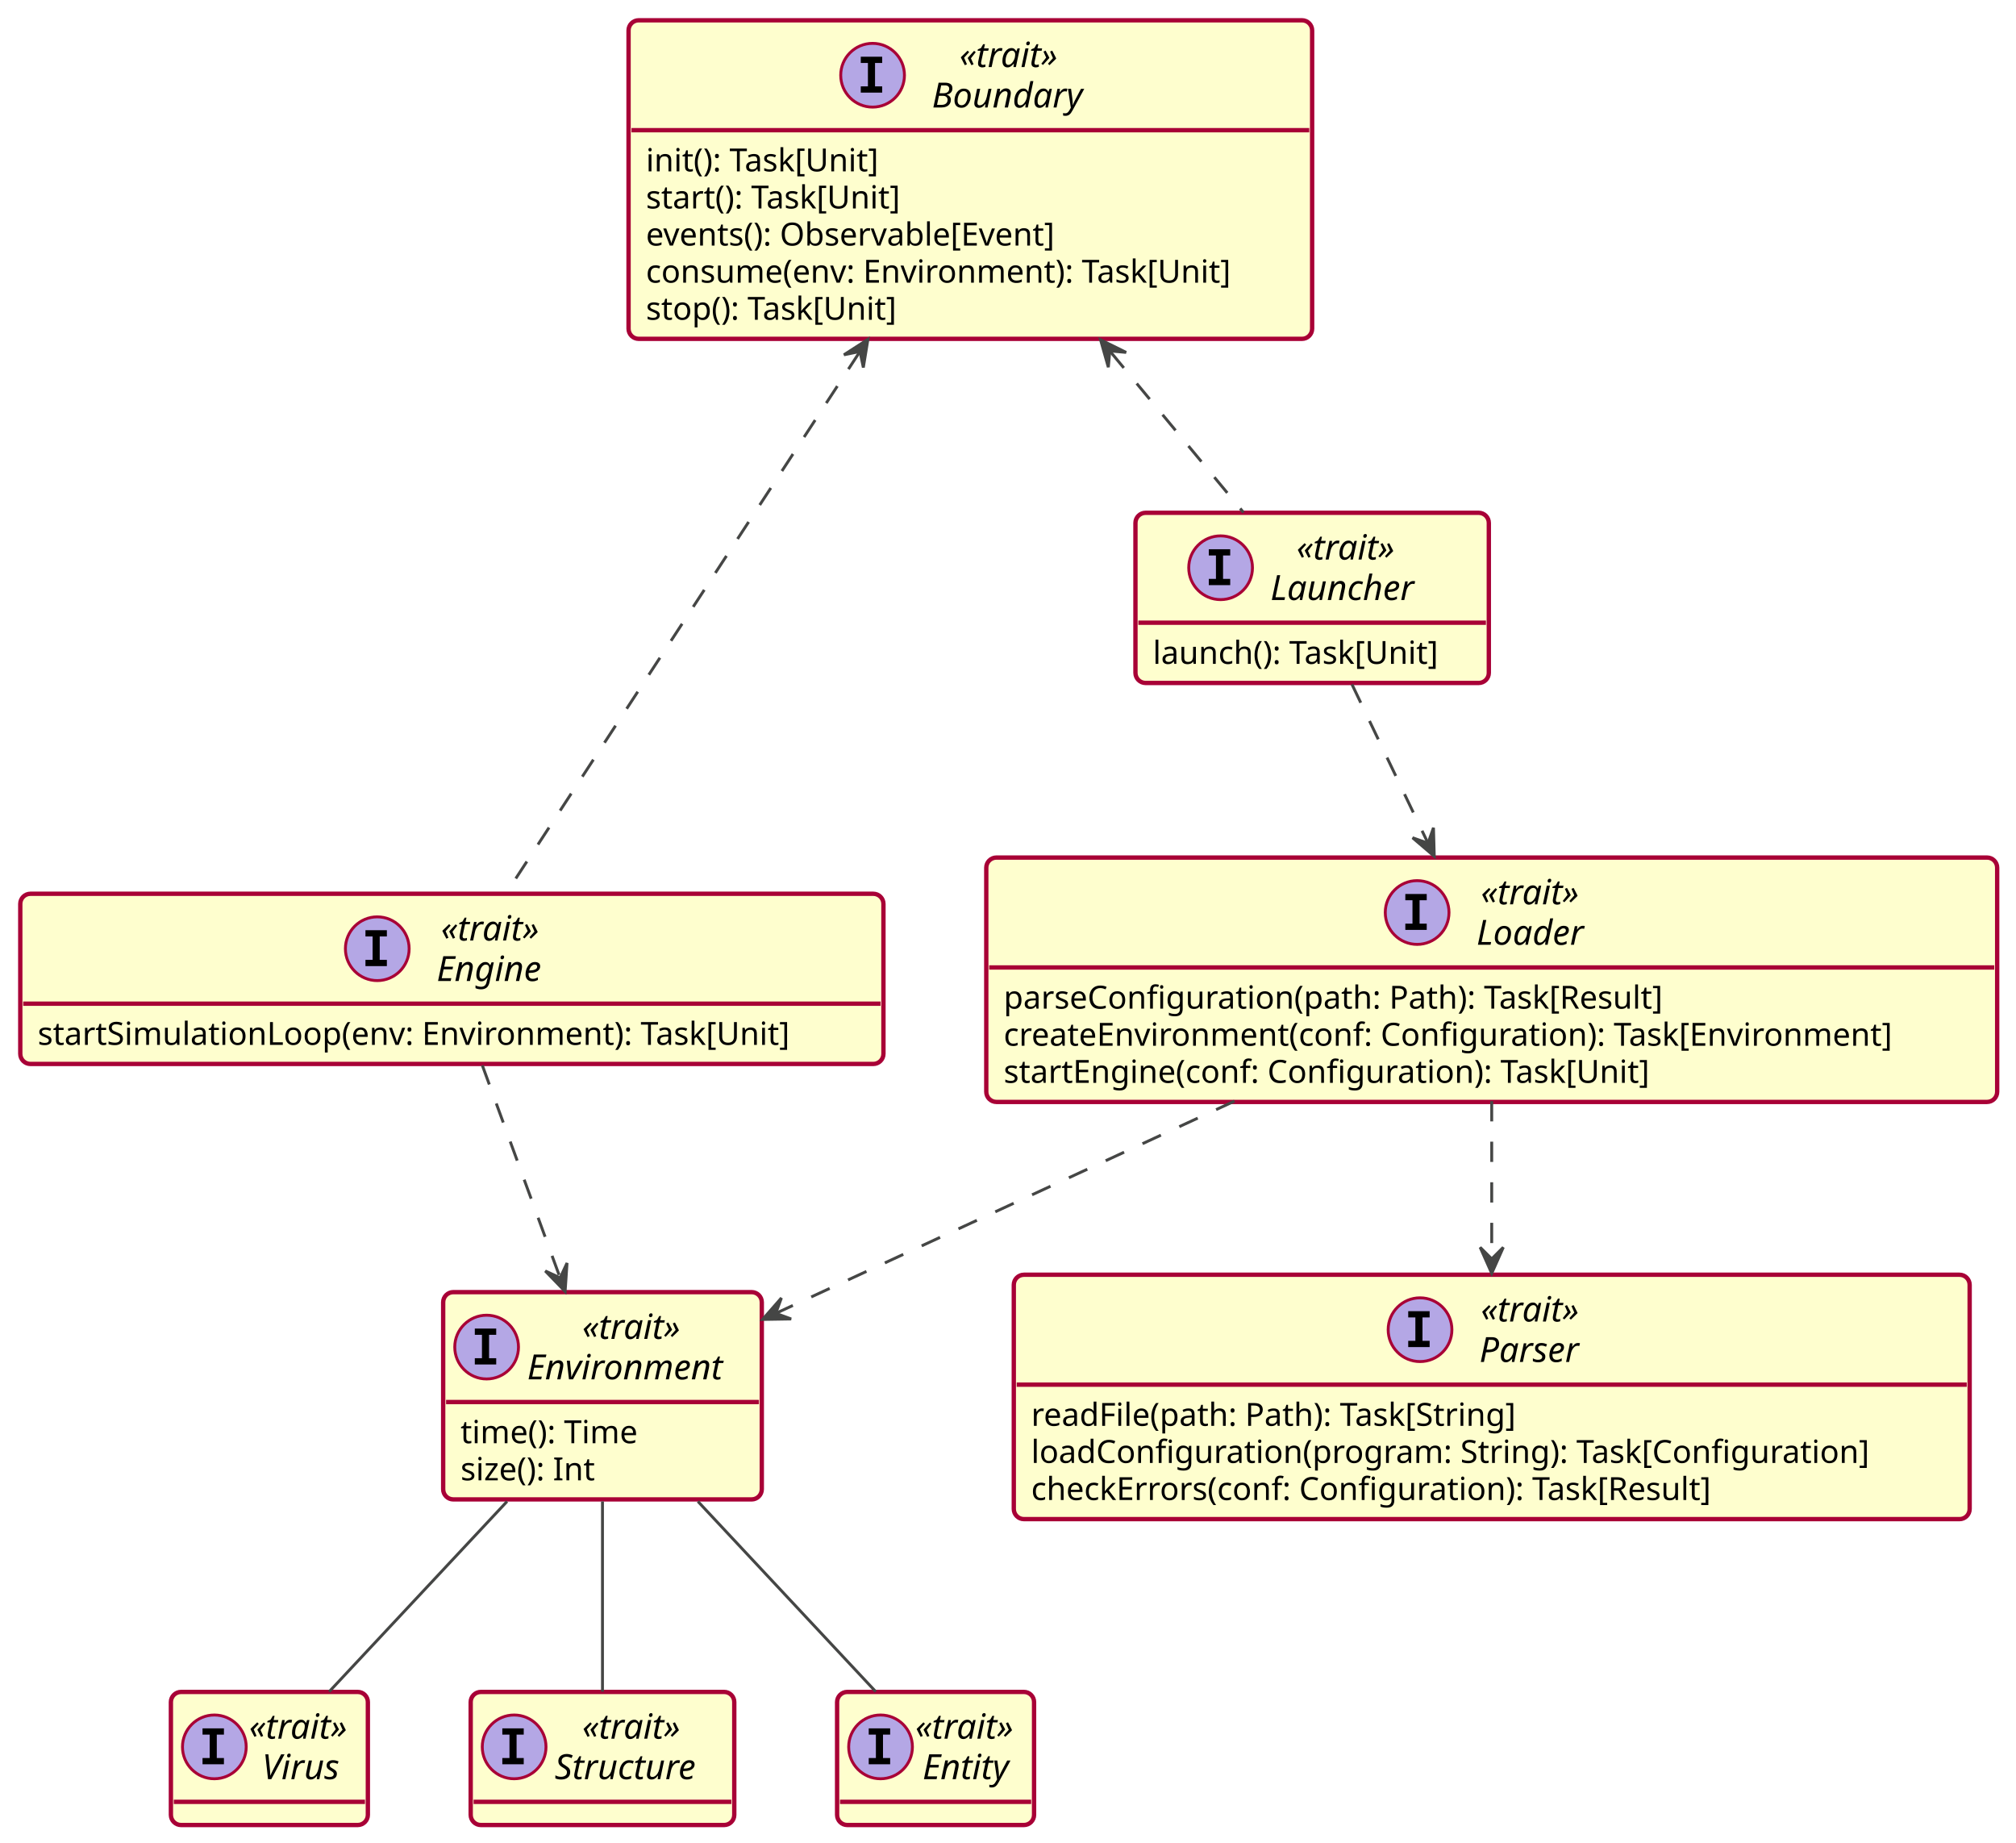
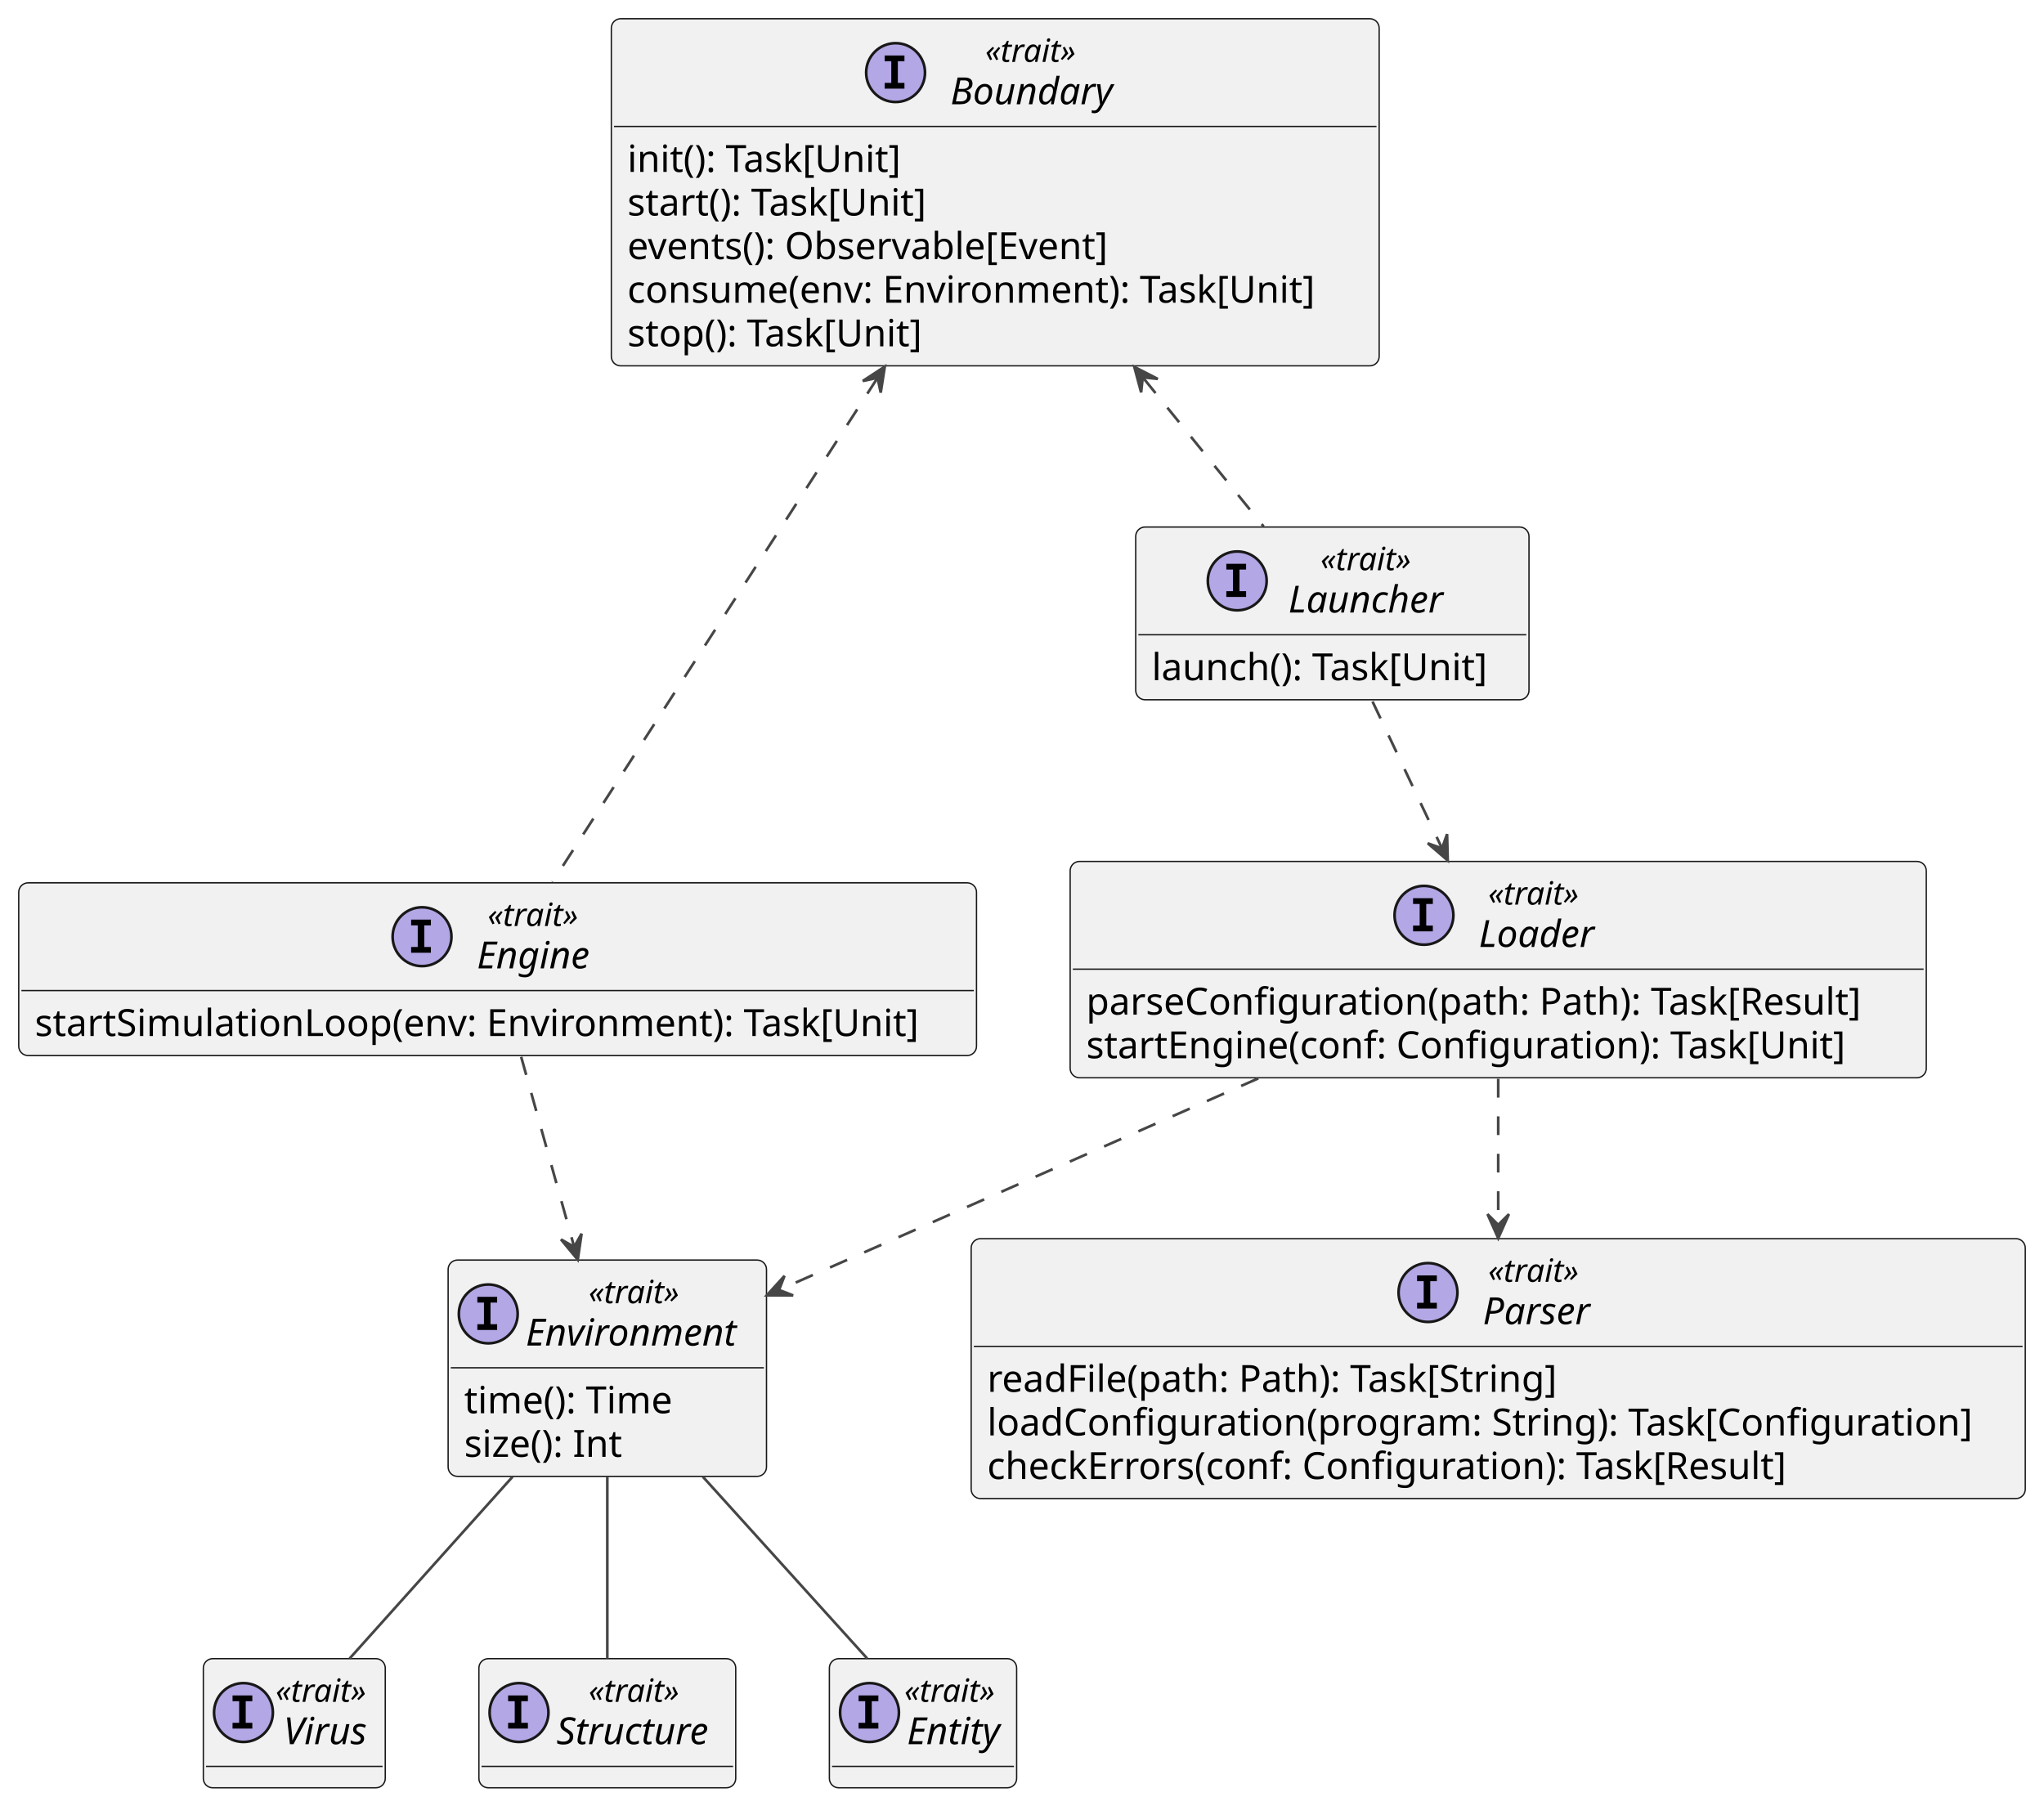
- <svg xmlns="http://www.w3.org/2000/svg" contentScriptType="application/ecmascript" contentStyleType="text/css" height="636px" preserveAspectRatio="none" style="width:696px;height:636px;background:#FFFFFF;" version="1.1" viewBox="0 0 696 636" width="696px" zoomAndPan="magnify">
+ <svg xmlns="http://www.w3.org/2000/svg" contentStyleType="text/css" height="675px" preserveAspectRatio="none" style="width:764px;height:675px;background:#FFFFFF;" version="1.1" viewBox="0 0 764 675" width="764px" zoomAndPan="magnify">
  <defs />
  <g>
-     <rect codeLine="4" fill="#FEFECE" height="109.961" id="Boundary" rx="3.5" ry="3.5" style="stroke:#A80036;stroke-width:1.5;" width="236" x="217" y="7" />
-     <ellipse cx="301.25" cy="25.969" fill="#B4A7E5" rx="11" ry="11" style="stroke:#A80036;stroke-width:1.0;" />
-     <path d="M297.172,21.734 L297.172,19.578 L304.562,19.578 L304.562,21.734 L302.094,21.734 L302.094,29.812 L304.562,29.812 L304.562,31.969 L297.172,31.969 L297.172,29.812 L299.641,29.812 L299.641,21.734 L297.172,21.734 Z " fill="#000000" />
-     <text fill="#000000" font-family="sans-serif" font-size="12" font-style="italic" lengthAdjust="spacing" textLength="40" x="331.25" y="23.139">«trait»</text>
-     <text fill="#000000" font-family="sans-serif" font-size="12" font-style="italic" lengthAdjust="spacing" textLength="59" x="321.75" y="37.107">Boundary</text>
-     <line style="stroke:#A80036;stroke-width:1.5;" x1="218" x2="452" y1="44.938" y2="44.938" />
-     <text fill="#000000" font-family="sans-serif" font-size="11" lengthAdjust="spacing" textLength="90" x="223" y="59.148">init(): Task[Unit]</text>
-     <text fill="#000000" font-family="sans-serif" font-size="11" lengthAdjust="spacing" textLength="100" x="223" y="71.953">start(): Task[Unit]</text>
-     <text fill="#000000" font-family="sans-serif" font-size="11" lengthAdjust="spacing" textLength="158" x="223" y="84.757">events(): Observable[Event]</text>
-     <text fill="#000000" font-family="sans-serif" font-size="11" lengthAdjust="spacing" textLength="224" x="223" y="97.562">consume(env: Environment): Task[Unit]</text>
-     <text fill="#000000" font-family="sans-serif" font-size="11" lengthAdjust="spacing" textLength="98" x="223" y="110.367">stop(): Task[Unit]</text>
-     <rect codeLine="12" fill="#FEFECE" height="58.742" id="Engine" rx="3.5" ry="3.5" style="stroke:#A80036;stroke-width:1.5;" width="298" x="7" y="308.5" />
-     <ellipse cx="130.25" cy="327.469" fill="#B4A7E5" rx="11" ry="11" style="stroke:#A80036;stroke-width:1.0;" />
-     <path d="M126.172,323.234 L126.172,321.078 L133.562,321.078 L133.562,323.234 L131.094,323.234 L131.094,331.312 L133.562,331.312 L133.562,333.469 L126.172,333.469 L126.172,331.312 L128.641,331.312 L128.641,323.234 L126.172,323.234 Z " fill="#000000" />
-     <text fill="#000000" font-family="sans-serif" font-size="12" font-style="italic" lengthAdjust="spacing" textLength="40" x="152.25" y="324.639">«trait»</text>
-     <text fill="#000000" font-family="sans-serif" font-size="12" font-style="italic" lengthAdjust="spacing" textLength="43" x="150.75" y="338.607">Engine</text>
-     <line style="stroke:#A80036;stroke-width:1.5;" x1="8" x2="304" y1="346.438" y2="346.438" />
-     <text fill="#000000" font-family="sans-serif" font-size="11" lengthAdjust="spacing" textLength="286" x="13" y="360.648">startSimulationLoop(env: Environment): Task[Unit]</text>
-     <rect codeLine="16" fill="#FEFECE" height="58.742" id="Launcher" rx="3.5" ry="3.5" style="stroke:#A80036;stroke-width:1.5;" width="122" x="392" y="177" />
-     <ellipse cx="421.4" cy="195.969" fill="#B4A7E5" rx="11" ry="11" style="stroke:#A80036;stroke-width:1.0;" />
-     <path d="M417.322,191.734 L417.322,189.578 L424.712,189.578 L424.712,191.734 L422.244,191.734 L422.244,199.812 L424.712,199.812 L424.712,201.969 L417.322,201.969 L417.322,199.812 L419.791,199.812 L419.791,191.734 L417.322,191.734 Z " fill="#000000" />
-     <text fill="#000000" font-family="sans-serif" font-size="12" font-style="italic" lengthAdjust="spacing" textLength="40" x="447.6" y="193.139">«trait»</text>
-     <text fill="#000000" font-family="sans-serif" font-size="12" font-style="italic" lengthAdjust="spacing" textLength="58" x="438.6" y="207.107">Launcher</text>
-     <line style="stroke:#A80036;stroke-width:1.5;" x1="393" x2="513" y1="214.938" y2="214.938" />
-     <text fill="#000000" font-family="sans-serif" font-size="11" lengthAdjust="spacing" textLength="110" x="398" y="229.148">launch(): Task[Unit]</text>
-     <rect codeLine="20" fill="#FEFECE" height="84.352" id="Loader" rx="3.5" ry="3.5" style="stroke:#A80036;stroke-width:1.5;" width="349" x="340.5" y="296" />
-     <ellipse cx="489.25" cy="314.969" fill="#B4A7E5" rx="11" ry="11" style="stroke:#A80036;stroke-width:1.0;" />
-     <path d="M485.172,310.734 L485.172,308.578 L492.562,308.578 L492.562,310.734 L490.094,310.734 L490.094,318.812 L492.562,318.812 L492.562,320.969 L485.172,320.969 L485.172,318.812 L487.641,318.812 L487.641,310.734 L485.172,310.734 Z " fill="#000000" />
-     <text fill="#000000" font-family="sans-serif" font-size="12" font-style="italic" lengthAdjust="spacing" textLength="40" x="511.25" y="312.139">«trait»</text>
-     <text fill="#000000" font-family="sans-serif" font-size="12" font-style="italic" lengthAdjust="spacing" textLength="43" x="509.75" y="326.107">Loader</text>
-     <line style="stroke:#A80036;stroke-width:1.5;" x1="341.5" x2="688.5" y1="333.938" y2="333.938" />
-     <text fill="#000000" font-family="sans-serif" font-size="11" lengthAdjust="spacing" textLength="253" x="346.5" y="348.148">parseConfiguration(path: Path): Task[Result]</text>
-     <text fill="#000000" font-family="sans-serif" font-size="11" lengthAdjust="spacing" textLength="337" x="346.5" y="360.953">createEnvironment(conf: Configuration): Task[Environment]</text>
-     <text fill="#000000" font-family="sans-serif" font-size="11" lengthAdjust="spacing" textLength="246" x="346.5" y="373.757">startEngine(conf: Configuration): Task[Unit]</text>
-     <rect codeLine="27" fill="#FEFECE" height="84.352" id="Parser" rx="3.5" ry="3.5" style="stroke:#A80036;stroke-width:1.5;" width="330" x="350" y="440" />
-     <ellipse cx="490.25" cy="458.969" fill="#B4A7E5" rx="11" ry="11" style="stroke:#A80036;stroke-width:1.0;" />
-     <path d="M486.172,454.734 L486.172,452.578 L493.562,452.578 L493.562,454.734 L491.094,454.734 L491.094,462.812 L493.562,462.812 L493.562,464.969 L486.172,464.969 L486.172,462.812 L488.641,462.812 L488.641,454.734 L486.172,454.734 Z " fill="#000000" />
-     <text fill="#000000" font-family="sans-serif" font-size="12" font-style="italic" lengthAdjust="spacing" textLength="40" x="511.25" y="456.139">«trait»</text>
-     <text fill="#000000" font-family="sans-serif" font-size="12" font-style="italic" lengthAdjust="spacing" textLength="41" x="510.75" y="470.107">Parser</text>
-     <line style="stroke:#A80036;stroke-width:1.5;" x1="351" x2="679" y1="477.938" y2="477.938" />
-     <text fill="#000000" font-family="sans-serif" font-size="11" lengthAdjust="spacing" textLength="188" x="356" y="492.148">readFile(path: Path): Task[String]</text>
-     <text fill="#000000" font-family="sans-serif" font-size="11" lengthAdjust="spacing" textLength="318" x="356" y="504.953">loadConfiguration(program: String): Task[Configuration]</text>
-     <text fill="#000000" font-family="sans-serif" font-size="11" lengthAdjust="spacing" textLength="262" x="356" y="517.757">checkErrors(conf: Configuration): Task[Result]</text>
-     <rect codeLine="34" fill="#FEFECE" height="71.547" id="Environment" rx="3.5" ry="3.5" style="stroke:#A80036;stroke-width:1.5;" width="110" x="153" y="446" />
-     <ellipse cx="168" cy="464.969" fill="#B4A7E5" rx="11" ry="11" style="stroke:#A80036;stroke-width:1.0;" />
-     <path d="M163.922,460.734 L163.922,458.578 L171.312,458.578 L171.312,460.734 L168.844,460.734 L168.844,468.812 L171.312,468.812 L171.312,470.969 L163.922,470.969 L163.922,468.812 L166.391,468.812 L166.391,460.734 L163.922,460.734 Z " fill="#000000" />
-     <text fill="#000000" font-family="sans-serif" font-size="12" font-style="italic" lengthAdjust="spacing" textLength="40" x="201" y="462.139">«trait»</text>
-     <text fill="#000000" font-family="sans-serif" font-size="12" font-style="italic" lengthAdjust="spacing" textLength="78" x="182" y="476.107">Environment</text>
-     <line style="stroke:#A80036;stroke-width:1.5;" x1="154" x2="262" y1="483.938" y2="483.938" />
-     <text fill="#000000" font-family="sans-serif" font-size="11" lengthAdjust="spacing" textLength="69" x="159" y="498.148">time(): Time</text>
-     <text fill="#000000" font-family="sans-serif" font-size="11" lengthAdjust="spacing" textLength="52" x="159" y="510.953">size(): Int</text>
-     <rect codeLine="40" fill="#FEFECE" height="45.938" id="Virus" rx="3.5" ry="3.5" style="stroke:#A80036;stroke-width:1.5;" width="68" x="59" y="584" />
-     <ellipse cx="74" cy="602.969" fill="#B4A7E5" rx="11" ry="11" style="stroke:#A80036;stroke-width:1.0;" />
-     <path d="M69.922,598.734 L69.922,596.578 L77.312,596.578 L77.312,598.734 L74.844,598.734 L74.844,606.812 L77.312,606.812 L77.312,608.969 L69.922,608.969 L69.922,606.812 L72.391,606.812 L72.391,598.734 L69.922,598.734 Z " fill="#000000" />
-     <text fill="#000000" font-family="sans-serif" font-size="12" font-style="italic" lengthAdjust="spacing" textLength="40" x="86" y="600.139">«trait»</text>
-     <text fill="#000000" font-family="sans-serif" font-size="12" font-style="italic" lengthAdjust="spacing" textLength="31" x="90.5" y="614.107">Virus</text>
-     <line style="stroke:#A80036;stroke-width:1.5;" x1="60" x2="126" y1="621.938" y2="621.938" />
-     <rect codeLine="41" fill="#FEFECE" height="45.938" id="Structure" rx="3.5" ry="3.5" style="stroke:#A80036;stroke-width:1.5;" width="91" x="162.5" y="584" />
-     <ellipse cx="177.5" cy="602.969" fill="#B4A7E5" rx="11" ry="11" style="stroke:#A80036;stroke-width:1.0;" />
-     <path d="M173.422,598.734 L173.422,596.578 L180.812,596.578 L180.812,598.734 L178.344,598.734 L178.344,606.812 L180.812,606.812 L180.812,608.969 L173.422,608.969 L173.422,606.812 L175.891,606.812 L175.891,598.734 L173.422,598.734 Z " fill="#000000" />
-     <text fill="#000000" font-family="sans-serif" font-size="12" font-style="italic" lengthAdjust="spacing" textLength="40" x="201" y="600.139">«trait»</text>
-     <text fill="#000000" font-family="sans-serif" font-size="12" font-style="italic" lengthAdjust="spacing" textLength="59" x="191.5" y="614.107">Structure</text>
-     <line style="stroke:#A80036;stroke-width:1.5;" x1="163.5" x2="252.5" y1="621.938" y2="621.938" />
-     <rect codeLine="42" fill="#FEFECE" height="45.938" id="Entity" rx="3.5" ry="3.5" style="stroke:#A80036;stroke-width:1.5;" width="68" x="289" y="584" />
-     <ellipse cx="304" cy="602.969" fill="#B4A7E5" rx="11" ry="11" style="stroke:#A80036;stroke-width:1.0;" />
-     <path d="M299.922,598.734 L299.922,596.578 L307.312,596.578 L307.312,598.734 L304.844,598.734 L304.844,606.812 L307.312,606.812 L307.312,608.969 L299.922,608.969 L299.922,606.812 L302.391,606.812 L302.391,598.734 L299.922,598.734 Z " fill="#000000" />
-     <text fill="#000000" font-family="sans-serif" font-size="12" font-style="italic" lengthAdjust="spacing" textLength="40" x="316" y="600.139">«trait»</text>
-     <text fill="#000000" font-family="sans-serif" font-size="12" font-style="italic" lengthAdjust="spacing" textLength="35" x="318.5" y="614.107">Entity</text>
-     <line style="stroke:#A80036;stroke-width:1.5;" x1="290" x2="356" y1="621.938" y2="621.938" />
-     <path codeLine="46" d="M175.05,518.25 C155.27,539.4 130.72,565.66 113.65,583.91 " fill="none" id="Environment-Virus" style="stroke:#454645;stroke-width:1.0;" />
-     <path codeLine="47" d="M208,518.25 C208,539.4 208,565.66 208,583.91 " fill="none" id="Environment-Structure" style="stroke:#454645;stroke-width:1.0;" />
-     <path codeLine="48" d="M240.95,518.25 C260.73,539.4 285.28,565.66 302.35,583.91 " fill="none" id="Environment-Entity" style="stroke:#454645;stroke-width:1.0;" />
-     <path codeLine="50" d="M296.74,121.56 C259.22,178.99 203.59,264.15 174.8,308.23 " fill="none" id="Boundary-backto-Engine" style="stroke:#454645;stroke-width:1.0;stroke-dasharray:7.0,7.0;" />
-     <polygon fill="#454645" points="299.64,117.13,291.361,122.465,296.899,121.312,298.053,126.85,299.64,117.13" style="stroke:#454645;stroke-width:1.0;" />
-     <path codeLine="51" d="M383.51,121.59 C399.32,140.67 416.16,161.02 429.31,176.89 " fill="none" id="Boundary-backto-Launcher" style="stroke:#454645;stroke-width:1.0;stroke-dasharray:7.0,7.0;" />
-     <polygon fill="#454645" points="379.95,117.28,382.635,126.756,383.149,121.122,388.783,121.636,379.95,117.28" style="stroke:#454645;stroke-width:1.0;" />
-     <path codeLine="53" d="M466.76,236.24 C474.46,252.31 484.23,272.73 492.97,290.98 " fill="none" id="Launcher-to-Loader" style="stroke:#454645;stroke-width:1.0;stroke-dasharray:7.0,7.0;" />
-     <polygon fill="#454645" points="495.16,295.56,494.889,285.715,493.004,291.049,487.671,289.164,495.16,295.56" style="stroke:#454645;stroke-width:1.0;" />
-     <path codeLine="55" d="M515,380.07 C515,397 515,416.7 515,434.18 " fill="none" id="Loader-to-Parser" style="stroke:#454645;stroke-width:1.0;stroke-dasharray:7.0,7.0;" />
-     <polygon fill="#454645" points="515,439.53,519,430.53,515,434.53,511,430.53,515,439.53" style="stroke:#454645;stroke-width:1.0;" />
-     <path codeLine="57" d="M166.52,367.74 C174.23,388.77 184.78,417.58 193.31,440.88 " fill="none" id="Engine-to-Environment" style="stroke:#454645;stroke-width:1.0;stroke-dasharray:7.0,7.0;" />
-     <polygon fill="#454645" points="195.1,445.77,195.764,435.944,193.382,441.074,188.251,438.692,195.1,445.77" style="stroke:#454645;stroke-width:1.0;" />
-     <path codeLine="59" d="M426.2,380.07 C375.35,403.59 312.91,432.47 267.87,453.31 " fill="none" id="Loader-to-Environment" style="stroke:#454645;stroke-width:1.0;stroke-dasharray:7.0,7.0;" />
-     <polygon fill="#454645" points="263.29,455.42,273.138,455.263,267.826,453.317,269.772,448.005,263.29,455.42" style="stroke:#454645;stroke-width:1.0;" />
+     <g id="elem_Boundary">
+       <rect codeLine="4" fill="#F1F1F1" height="129.75" id="Boundary" rx="3.5" ry="3.5" style="stroke:#181818;stroke-width:0.5;" width="287" x="228.5" y="7" />
+       <ellipse cx="334.75" cy="27.133" fill="#B4A7E5" rx="11" ry="11" style="stroke:#181818;stroke-width:1.0;" />
+       <path d="M330.672,22.898 L330.672,20.742 L338.062,20.742 L338.062,22.898 L335.594,22.898 L335.594,30.977 L338.062,30.977 L338.062,33.133 L330.672,33.133 L330.672,30.977 L333.141,30.977 L333.141,22.898 L330.672,22.898 Z " fill="#000000" />
+       <text fill="#000000" font-family="sans-serif" font-size="12" font-style="italic" lengthAdjust="spacing" textLength="40" x="368.25" y="23.139">«trait»</text>
+       <text fill="#000000" font-family="sans-serif" font-size="14" font-style="italic" lengthAdjust="spacing" textLength="66" x="355.25" y="38.964">Boundary</text>
+       <line style="stroke:#181818;stroke-width:0.5;" x1="229.5" x2="514.5" y1="47.266" y2="47.266" />
+       <text fill="#000000" font-family="sans-serif" font-size="14" lengthAdjust="spacing" textLength="109" x="234.5" y="64.261">init(): Task[Unit]</text>
+       <text fill="#000000" font-family="sans-serif" font-size="14" lengthAdjust="spacing" textLength="120" x="234.5" y="80.558">start(): Task[Unit]</text>
+       <text fill="#000000" font-family="sans-serif" font-size="14" lengthAdjust="spacing" textLength="193" x="234.5" y="96.855">events(): Observable[Event]</text>
+       <text fill="#000000" font-family="sans-serif" font-size="14" lengthAdjust="spacing" textLength="275" x="234.5" y="113.151">consume(env: Environment): Task[Unit]</text>
+       <text fill="#000000" font-family="sans-serif" font-size="14" lengthAdjust="spacing" textLength="120" x="234.5" y="129.448">stop(): Task[Unit]</text>
+     </g>
+     <g id="elem_Engine">
+       <rect codeLine="12" fill="#F1F1F1" height="64.562" id="Engine" rx="3.5" ry="3.5" style="stroke:#181818;stroke-width:0.5;" width="358" x="7" y="330" />
+       <ellipse cx="157.75" cy="350.133" fill="#B4A7E5" rx="11" ry="11" style="stroke:#181818;stroke-width:1.0;" />
+       <path d="M153.672,345.898 L153.672,343.742 L161.062,343.742 L161.062,345.898 L158.594,345.898 L158.594,353.977 L161.062,353.977 L161.062,356.133 L153.672,356.133 L153.672,353.977 L156.141,353.977 L156.141,345.898 L153.672,345.898 Z " fill="#000000" />
+       <text fill="#000000" font-family="sans-serif" font-size="12" font-style="italic" lengthAdjust="spacing" textLength="40" x="182.25" y="346.139">«trait»</text>
+       <text fill="#000000" font-family="sans-serif" font-size="14" font-style="italic" lengthAdjust="spacing" textLength="48" x="178.25" y="361.964">Engine</text>
+       <line style="stroke:#181818;stroke-width:0.5;" x1="8" x2="364" y1="370.266" y2="370.266" />
+       <text fill="#000000" font-family="sans-serif" font-size="14" lengthAdjust="spacing" textLength="346" x="13" y="387.261">startSimulationLoop(env: Environment): Task[Unit]</text>
+     </g>
+     <g id="elem_Launcher">
+       <rect codeLine="16" fill="#F1F1F1" height="64.562" id="Launcher" rx="3.5" ry="3.5" style="stroke:#181818;stroke-width:0.5;" width="147" x="424.5" y="197" />
+       <ellipse cx="462.45" cy="217.133" fill="#B4A7E5" rx="11" ry="11" style="stroke:#181818;stroke-width:1.0;" />
+       <path d="M458.372,212.898 L458.372,210.742 L465.762,210.742 L465.762,212.898 L463.294,212.898 L463.294,220.977 L465.762,220.977 L465.762,223.133 L458.372,223.133 L458.372,220.977 L460.841,220.977 L460.841,212.898 L458.372,212.898 Z " fill="#000000" />
+       <text fill="#000000" font-family="sans-serif" font-size="12" font-style="italic" lengthAdjust="spacing" textLength="40" x="493.55" y="213.139">«trait»</text>
+       <text fill="#000000" font-family="sans-serif" font-size="14" font-style="italic" lengthAdjust="spacing" textLength="64" x="481.55" y="228.964">Launcher</text>
+       <line style="stroke:#181818;stroke-width:0.5;" x1="425.5" x2="570.5" y1="237.266" y2="237.266" />
+       <text fill="#000000" font-family="sans-serif" font-size="14" lengthAdjust="spacing" textLength="135" x="430.5" y="254.261">launch(): Task[Unit]</text>
+     </g>
+     <g id="elem_Loader">
+       <rect codeLine="20" fill="#F1F1F1" height="80.859" id="Loader" rx="3.5" ry="3.5" style="stroke:#181818;stroke-width:0.5;" width="320" x="400" y="322" />
+       <ellipse cx="532.25" cy="342.133" fill="#B4A7E5" rx="11" ry="11" style="stroke:#181818;stroke-width:1.0;" />
+       <path d="M528.172,337.898 L528.172,335.742 L535.562,335.742 L535.562,337.898 L533.094,337.898 L533.094,345.977 L535.562,345.977 L535.562,348.133 L528.172,348.133 L528.172,345.977 L530.641,345.977 L530.641,337.898 L528.172,337.898 Z " fill="#000000" />
+       <text fill="#000000" font-family="sans-serif" font-size="12" font-style="italic" lengthAdjust="spacing" textLength="40" x="556.25" y="338.139">«trait»</text>
+       <text fill="#000000" font-family="sans-serif" font-size="14" font-style="italic" lengthAdjust="spacing" textLength="47" x="552.75" y="353.964">Loader</text>
+       <line style="stroke:#181818;stroke-width:0.5;" x1="401" x2="719" y1="362.266" y2="362.266" />
+       <text fill="#000000" font-family="sans-serif" font-size="14" lengthAdjust="spacing" textLength="308" x="406" y="379.261">parseConfiguration(path: Path): Task[Result]</text>
+       <text fill="#000000" font-family="sans-serif" font-size="14" lengthAdjust="spacing" textLength="299" x="406" y="395.558">startEngine(conf: Configuration): Task[Unit]</text>
+     </g>
+     <g id="elem_Parser">
+       <rect codeLine="26" fill="#F1F1F1" height="97.156" id="Parser" rx="3.5" ry="3.5" style="stroke:#181818;stroke-width:0.5;" width="394" x="363" y="463" />
+       <ellipse cx="533.75" cy="483.133" fill="#B4A7E5" rx="11" ry="11" style="stroke:#181818;stroke-width:1.0;" />
+       <path d="M529.672,478.898 L529.672,476.742 L537.062,476.742 L537.062,478.898 L534.594,478.898 L534.594,486.977 L537.062,486.977 L537.062,489.133 L529.672,489.133 L529.672,486.977 L532.141,486.977 L532.141,478.898 L529.672,478.898 Z " fill="#000000" />
+       <text fill="#000000" font-family="sans-serif" font-size="12" font-style="italic" lengthAdjust="spacing" textLength="40" x="556.25" y="479.139">«trait»</text>
+       <text fill="#000000" font-family="sans-serif" font-size="14" font-style="italic" lengthAdjust="spacing" textLength="44" x="554.25" y="494.964">Parser</text>
+       <line style="stroke:#181818;stroke-width:0.5;" x1="364" x2="756" y1="503.266" y2="503.266" />
+       <text fill="#000000" font-family="sans-serif" font-size="14" lengthAdjust="spacing" textLength="227" x="369" y="520.261">readFile(path: Path): Task[String]</text>
+       <text fill="#000000" font-family="sans-serif" font-size="14" lengthAdjust="spacing" textLength="382" x="369" y="536.558">loadConfiguration(program: String): Task[Configuration]</text>
+       <text fill="#000000" font-family="sans-serif" font-size="14" lengthAdjust="spacing" textLength="320" x="369" y="552.855">checkErrors(conf: Configuration): Task[Result]</text>
+     </g>
+     <g id="elem_Environment">
+       <rect codeLine="33" fill="#F1F1F1" height="80.859" id="Environment" rx="3.5" ry="3.5" style="stroke:#181818;stroke-width:0.5;" width="119" x="167.5" y="471" />
+       <ellipse cx="182.5" cy="491.133" fill="#B4A7E5" rx="11" ry="11" style="stroke:#181818;stroke-width:1.0;" />
+       <path d="M178.422,486.898 L178.422,484.742 L185.812,484.742 L185.812,486.898 L183.344,486.898 L183.344,494.977 L185.812,494.977 L185.812,497.133 L178.422,497.133 L178.422,494.977 L180.891,494.977 L180.891,486.898 L178.422,486.898 Z " fill="#000000" />
+       <text fill="#000000" font-family="sans-serif" font-size="12" font-style="italic" lengthAdjust="spacing" textLength="40" x="220" y="487.139">«trait»</text>
+       <text fill="#000000" font-family="sans-serif" font-size="14" font-style="italic" lengthAdjust="spacing" textLength="87" x="196.5" y="502.964">Environment</text>
+       <line style="stroke:#181818;stroke-width:0.5;" x1="168.5" x2="285.5" y1="511.266" y2="511.266" />
+       <text fill="#000000" font-family="sans-serif" font-size="14" lengthAdjust="spacing" textLength="83" x="173.5" y="528.261">time(): Time</text>
+       <text fill="#000000" font-family="sans-serif" font-size="14" lengthAdjust="spacing" textLength="64" x="173.5" y="544.558">size(): Int</text>
+     </g>
+     <g id="elem_Virus">
+       <rect codeLine="39" fill="#F1F1F1" height="48.266" id="Virus" rx="3.5" ry="3.5" style="stroke:#181818;stroke-width:0.5;" width="68" x="76" y="620" />
+       <ellipse cx="91" cy="640.133" fill="#B4A7E5" rx="11" ry="11" style="stroke:#181818;stroke-width:1.0;" />
+       <path d="M86.922,635.898 L86.922,633.742 L94.312,633.742 L94.312,635.898 L91.844,635.898 L91.844,643.977 L94.312,643.977 L94.312,646.133 L86.922,646.133 L86.922,643.977 L89.391,643.977 L89.391,635.898 L86.922,635.898 Z " fill="#000000" />
+       <text fill="#000000" font-family="sans-serif" font-size="12" font-style="italic" lengthAdjust="spacing" textLength="40" x="103" y="636.139">«trait»</text>
+       <text fill="#000000" font-family="sans-serif" font-size="14" font-style="italic" lengthAdjust="spacing" textLength="34" x="106" y="651.964">Virus</text>
+       <line style="stroke:#181818;stroke-width:0.5;" x1="77" x2="143" y1="660.266" y2="660.266" />
+     </g>
+     <g id="elem_Structure">
+       <rect codeLine="40" fill="#F1F1F1" height="48.266" id="Structure" rx="3.5" ry="3.5" style="stroke:#181818;stroke-width:0.5;" width="96" x="179" y="620" />
+       <ellipse cx="194" cy="640.133" fill="#B4A7E5" rx="11" ry="11" style="stroke:#181818;stroke-width:1.0;" />
+       <path d="M189.922,635.898 L189.922,633.742 L197.312,633.742 L197.312,635.898 L194.844,635.898 L194.844,643.977 L197.312,643.977 L197.312,646.133 L189.922,646.133 L189.922,643.977 L192.391,643.977 L192.391,635.898 L189.922,635.898 Z " fill="#000000" />
+       <text fill="#000000" font-family="sans-serif" font-size="12" font-style="italic" lengthAdjust="spacing" textLength="40" x="220" y="636.139">«trait»</text>
+       <text fill="#000000" font-family="sans-serif" font-size="14" font-style="italic" lengthAdjust="spacing" textLength="64" x="208" y="651.964">Structure</text>
+       <line style="stroke:#181818;stroke-width:0.5;" x1="180" x2="274" y1="660.266" y2="660.266" />
+     </g>
+     <g id="elem_Entity">
+       <rect codeLine="41" fill="#F1F1F1" height="48.266" id="Entity" rx="3.5" ry="3.5" style="stroke:#181818;stroke-width:0.5;" width="70" x="310" y="620" />
+       <ellipse cx="325" cy="640.133" fill="#B4A7E5" rx="11" ry="11" style="stroke:#181818;stroke-width:1.0;" />
+       <path d="M320.922,635.898 L320.922,633.742 L328.312,633.742 L328.312,635.898 L325.844,635.898 L325.844,643.977 L328.312,643.977 L328.312,646.133 L320.922,646.133 L320.922,643.977 L323.391,643.977 L323.391,635.898 L320.922,635.898 Z " fill="#000000" />
+       <text fill="#000000" font-family="sans-serif" font-size="12" font-style="italic" lengthAdjust="spacing" textLength="40" x="338" y="636.139">«trait»</text>
+       <text fill="#000000" font-family="sans-serif" font-size="14" font-style="italic" lengthAdjust="spacing" textLength="38" x="339" y="651.964">Entity</text>
+       <line style="stroke:#181818;stroke-width:0.5;" x1="311" x2="379" y1="660.266" y2="660.266" />
+     </g>
+     <g id="link_Environment_Virus">
+       <path codeLine="45" d="M191.58,552.01 C171.67,574.21 147.52,601.16 130.68,619.94 " fill="none" id="Environment-Virus" style="stroke:#454645;stroke-width:1.0;" />
+     </g>
+     <g id="link_Environment_Structure">
+       <path codeLine="46" d="M227,552.01 C227,574.21 227,601.16 227,619.94 " fill="none" id="Environment-Structure" style="stroke:#454645;stroke-width:1.0;" />
+     </g>
+     <g id="link_Environment_Entity">
+       <path codeLine="47" d="M262.72,552.01 C282.8,574.21 307.16,601.16 324.15,619.94 " fill="none" id="Environment-Entity" style="stroke:#454645;stroke-width:1.0;" />
+     </g>
+     <g id="link_Boundary_Engine">
+       <path codeLine="49" d="M327.98,141.27 C289.59,200.83 235.6,284.57 206.5,329.7 " fill="none" id="Boundary-backto-Engine" style="stroke:#454645;stroke-width:1.0;stroke-dasharray:7.0,7.0;" />
+       <polygon fill="#454645" points="330.72,137.03,322.476,142.418,328.006,141.229,329.195,146.76,330.72,137.03" style="stroke:#454645;stroke-width:1.0;" />
+     </g>
+     <g id="link_Boundary_Launcher">
+       <path codeLine="50" d="M427.51,141.5 C443.13,160.78 459.37,180.83 472.32,196.81 " fill="none" id="Boundary-backto-Launcher" style="stroke:#454645;stroke-width:1.0;stroke-dasharray:7.0,7.0;" />
+       <polygon fill="#454645" points="423.98,137.15,426.53,146.663,427.124,141.038,432.75,141.632,423.98,137.15" style="stroke:#454645;stroke-width:1.0;" />
+     </g>
+     <g id="link_Launcher_Loader">
+       <path codeLine="52" d="M513.01,262.21 C520.81,278.69 530.46,299.09 538.99,317.1 " fill="none" id="Launcher-to-Loader" style="stroke:#454645;stroke-width:1.0;stroke-dasharray:7.0,7.0;" />
+       <polygon fill="#454645" points="541.13,321.63,540.884,311.784,538.986,317.113,533.657,315.215,541.13,321.63" style="stroke:#454645;stroke-width:1.0;" />
+     </g>
+     <g id="link_Loader_Parser">
+       <path codeLine="54" d="M560,403.28 C560,420.07 560,439.85 560,457.83 " fill="none" id="Loader-to-Parser" style="stroke:#454645;stroke-width:1.0;stroke-dasharray:7.0,7.0;" />
+       <polygon fill="#454645" points="560,462.84,564,453.84,560,457.84,556,453.84,560,462.84" style="stroke:#454645;stroke-width:1.0;" />
+     </g>
+     <g id="link_Engine_Environment">
+       <path codeLine="56" d="M194.8,395.04 C200.57,415.75 208.22,443.15 214.61,466.06 " fill="none" id="Engine-to-Environment" style="stroke:#454645;stroke-width:1.0;stroke-dasharray:7.0,7.0;" />
+       <polygon fill="#454645" points="215.95,470.88,217.385,461.136,214.607,466.064,209.679,463.286,215.95,470.88" style="stroke:#454645;stroke-width:1.0;" />
+     </g>
+     <g id="link_Loader_Environment">
+       <path codeLine="58" d="M470.32,403.09 C413.87,428.01 342.33,459.59 291.47,482.04 " fill="none" id="Loader-to-Environment" style="stroke:#454645;stroke-width:1.0;stroke-dasharray:7.0,7.0;" />
+       <polygon fill="#454645" points="286.61,484.19,296.459,484.221,291.185,482.174,293.233,476.901,286.61,484.19" style="stroke:#454645;stroke-width:1.0;" />
+     </g>
  </g>
</svg>
